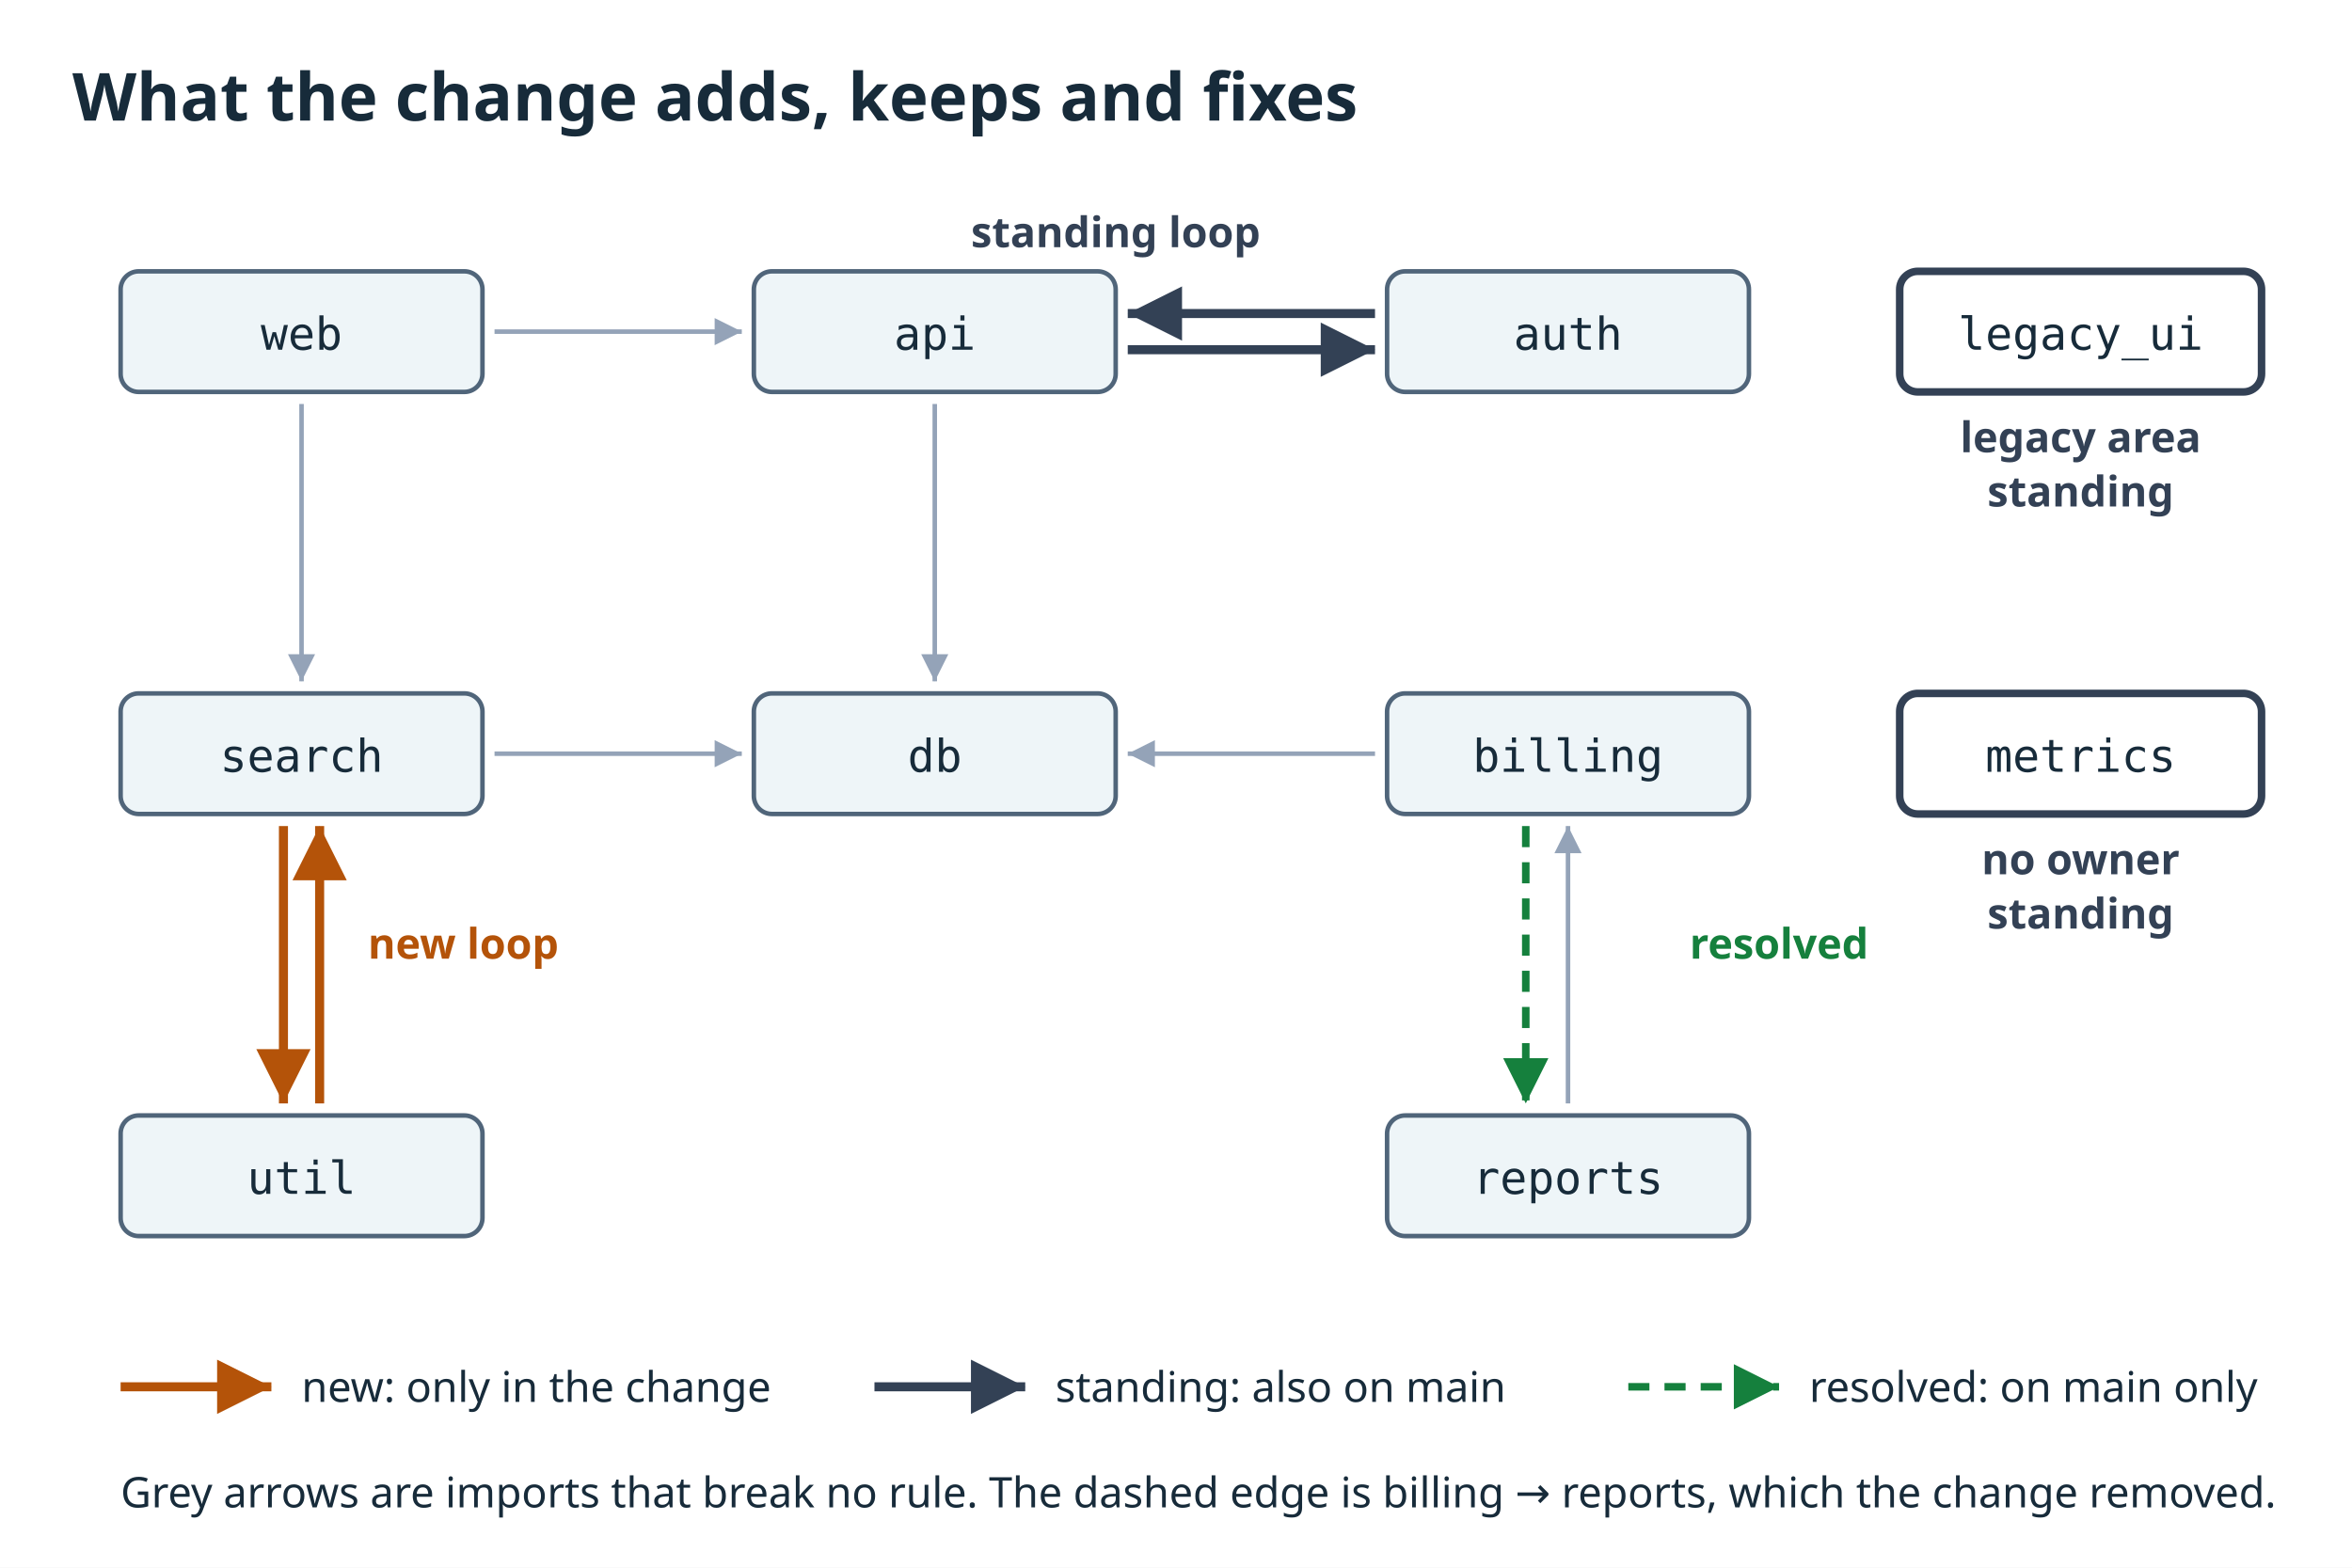
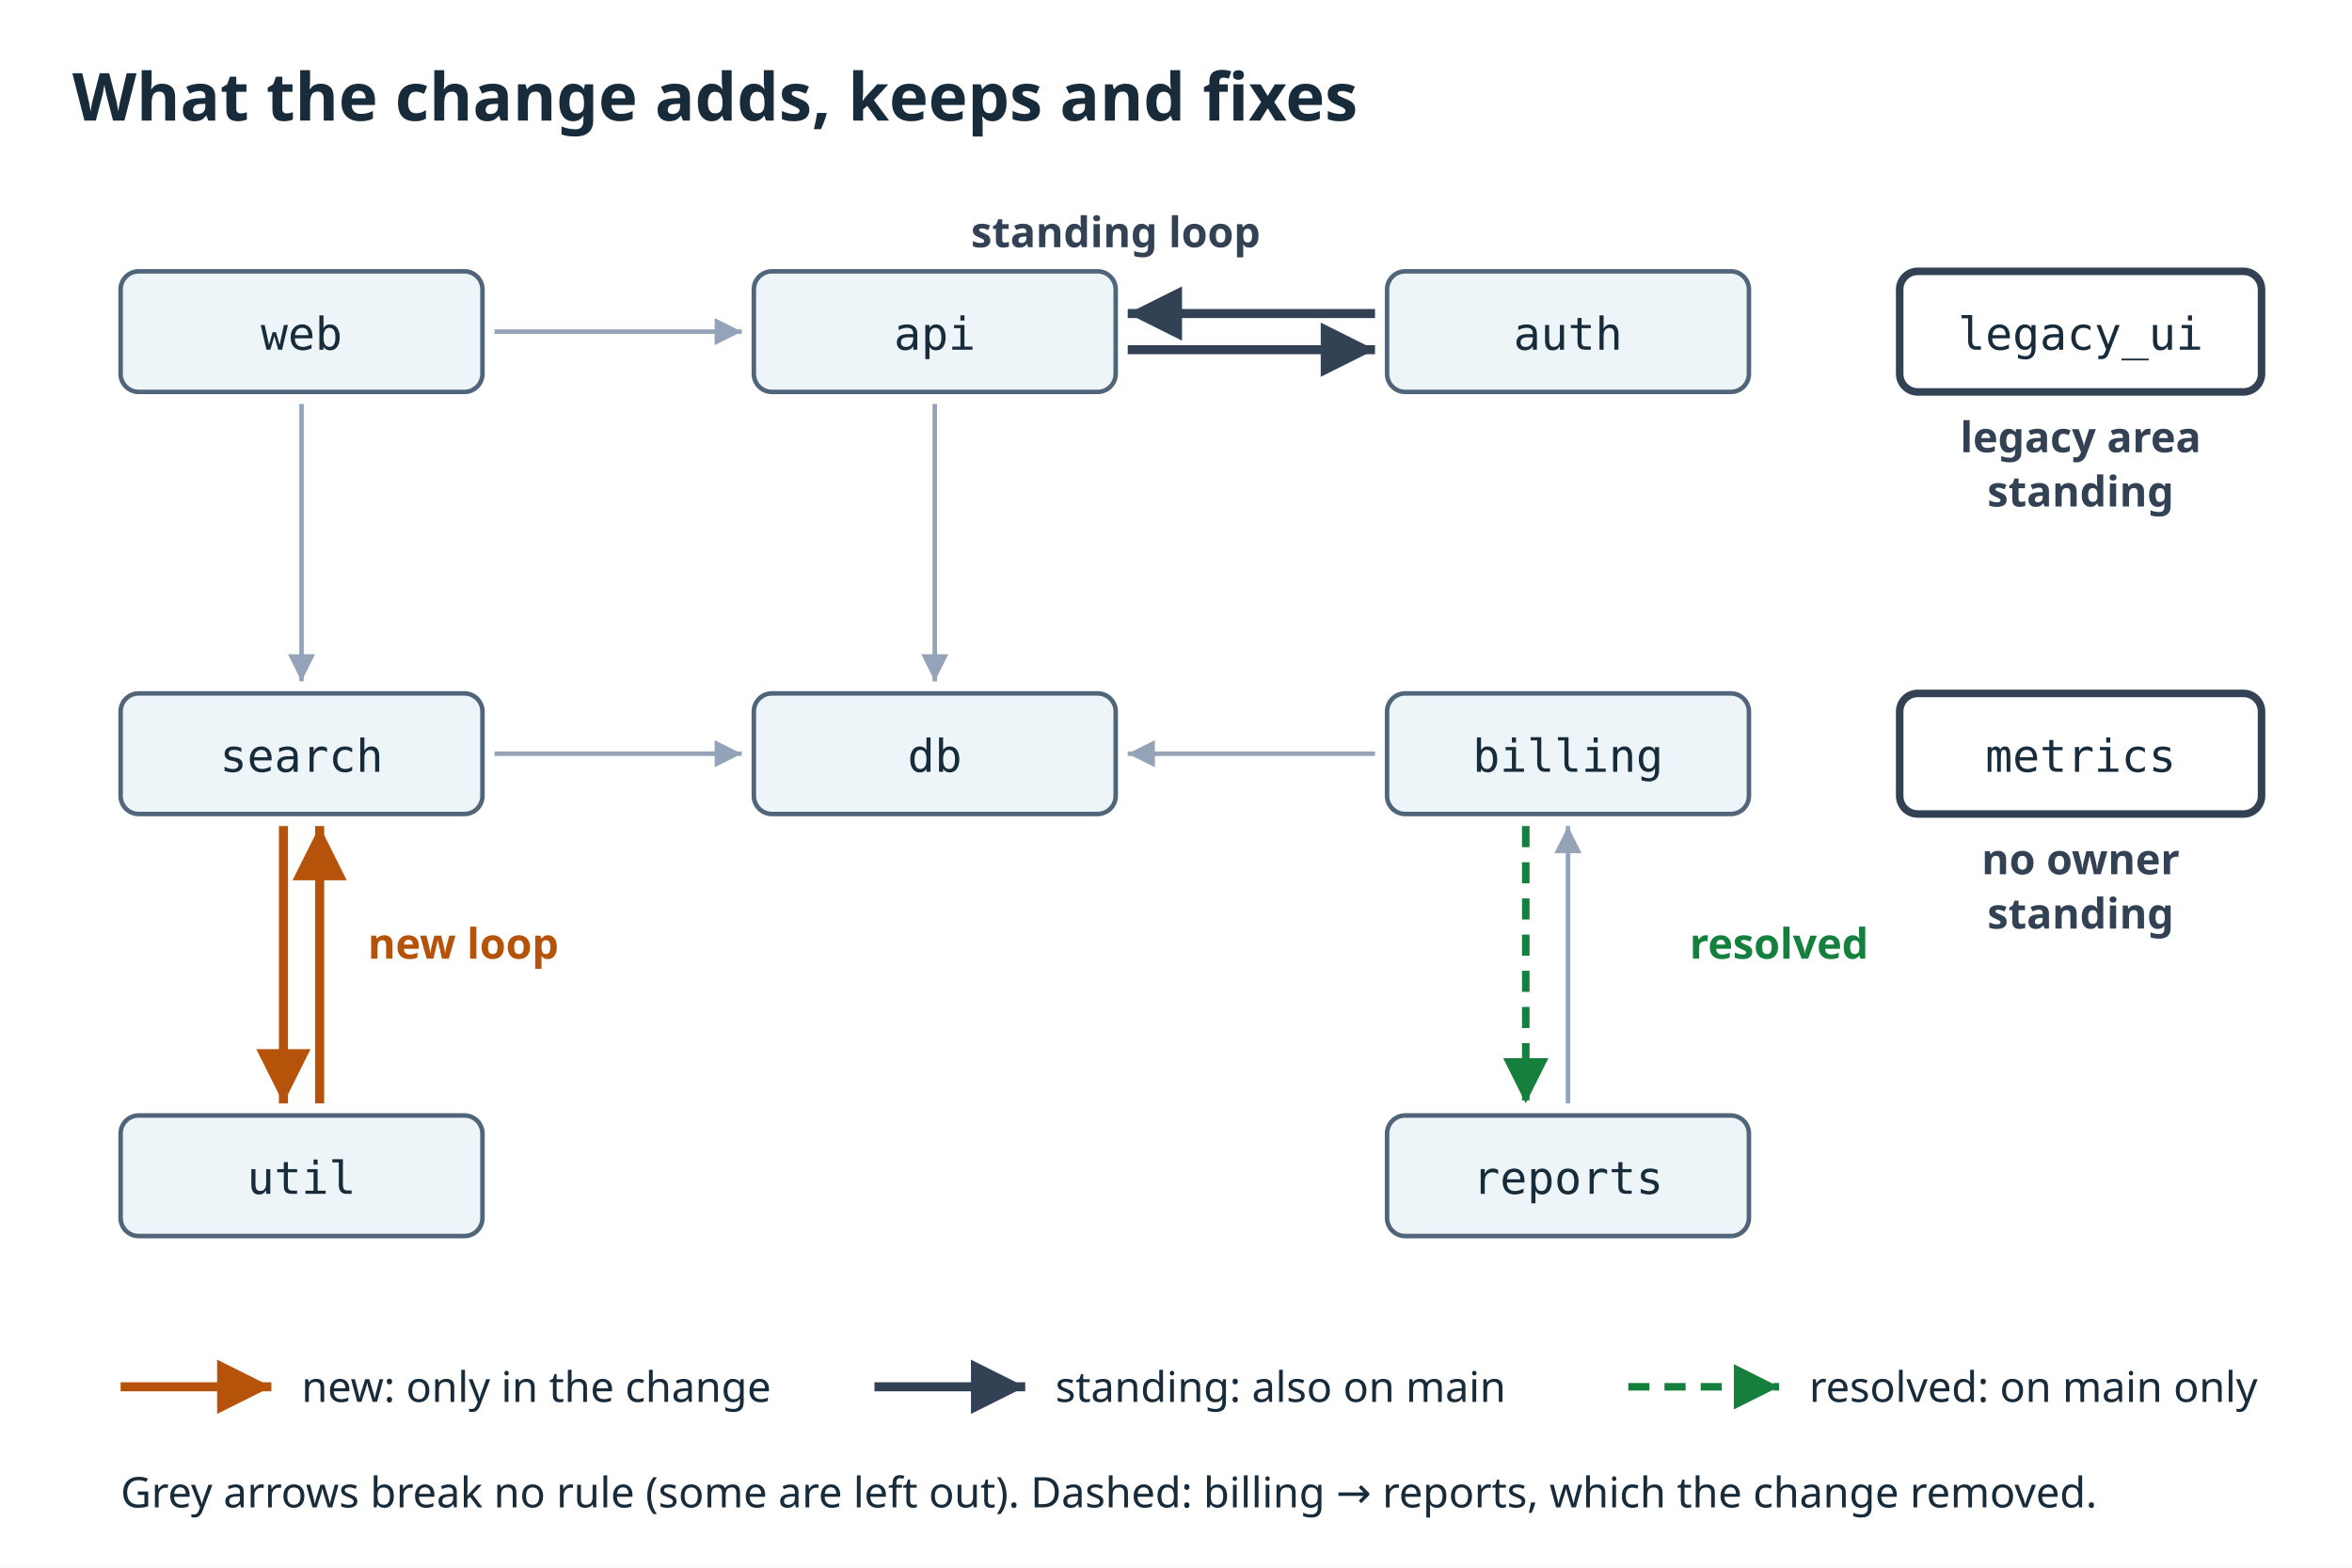
<svg xmlns="http://www.w3.org/2000/svg" viewBox="0 0 780 520" role="img" aria-labelledby="title desc">
  <defs>
    <marker id="a-plain" markerWidth="8" markerHeight="8" refX="6" refY="3" orient="auto">
      <path d="M0 0L6 3L0 6" fill="#94a3b8" />
    </marker>
    <marker id="a-standing" markerWidth="8" markerHeight="8" refX="6" refY="3" orient="auto">
      <path d="M0 0L6 3L0 6" fill="#334155" />
    </marker>
    <marker id="a-new" markerWidth="8" markerHeight="8" refX="6" refY="3" orient="auto">
      <path d="M0 0L6 3L0 6" fill="#b45309" />
    </marker>
    <marker id="a-resolved" markerWidth="8" markerHeight="8" refX="6" refY="3" orient="auto">
      <path d="M0 0L6 3L0 6" fill="#15803d" />
    </marker>
  </defs>
  <style>text{font-family:system-ui,sans-serif;fill:#172b3a;font-size:16px} .title{font-size:22px;font-weight:700} .small{font-size:14px} .mid{text-anchor:middle} .mono{font-family:ui-monospace,Menlo,monospace;font-size:15px} rect.node{fill:#eef5f8;stroke:#50657a;stroke-width:1.5} rect.flag{fill:#fff;stroke:#334155;stroke-width:2.5} .plain{stroke:#94a3b8;stroke-width:1.5;marker-end:url(#a-plain)} .standing{stroke:#334155;stroke-width:3;marker-end:url(#a-standing)} .new{stroke:#b45309;stroke-width:3;marker-end:url(#a-new)} .resolved{stroke:#15803d;stroke-width:2.5;stroke-dasharray:7 5;marker-end:url(#a-resolved)} .tnew{fill:#b45309;font-weight:700} .tstanding{fill:#334155;font-weight:700} .tresolved{fill:#15803d;font-weight:700}</style>
  <rect width="780" height="520" fill="#fff" stroke="none" />
  <text x="24" y="40" class="title">What the change adds, keeps and fixes</text>
  <line x1="164.0" y1="110.0" x2="246.0" y2="110.0" class="plain" />
  <line x1="100.0" y1="134.0" x2="100.0" y2="226.0" class="plain" />
  <line x1="310.0" y1="134.0" x2="310.0" y2="226.0" class="plain" />
  <line x1="164.0" y1="250.0" x2="246.0" y2="250.0" class="plain" />
  <line x1="456.0" y1="250.0" x2="374.0" y2="250.0" class="plain" />
  <line x1="520.0" y1="366.0" x2="520.0" y2="274.0" class="plain" />
  <line x1="374.0" y1="116.0" x2="456.0" y2="116.0" class="standing" />
  <line x1="456.0" y1="104.0" x2="374.0" y2="104.0" class="standing" />
  <line x1="94.0" y1="274.0" x2="94.0" y2="366.0" class="new" />
  <line x1="106.0" y1="366.0" x2="106.0" y2="274.0" class="new" />
  <line x1="506.0" y1="274.0" x2="506.0" y2="366.0" class="resolved" />
  <rect x="40" y="90" width="120" height="40" rx="6" class="node" />
  <text x="100.0" y="116" class="mono mid">web</text>
  <rect x="250" y="90" width="120" height="40" rx="6" class="node" />
  <text x="310.0" y="116" class="mono mid">api</text>
  <rect x="460" y="90" width="120" height="40" rx="6" class="node" />
  <text x="520.0" y="116" class="mono mid">auth</text>
  <rect x="40" y="230" width="120" height="40" rx="6" class="node" />
  <text x="100.0" y="256" class="mono mid">search</text>
  <rect x="250" y="230" width="120" height="40" rx="6" class="node" />
  <text x="310.0" y="256" class="mono mid">db</text>
  <rect x="460" y="230" width="120" height="40" rx="6" class="node" />
  <text x="520.0" y="256" class="mono mid">billing</text>
  <rect x="40" y="370" width="120" height="40" rx="6" class="node" />
  <text x="100.0" y="396" class="mono mid">util</text>
  <rect x="460" y="370" width="120" height="40" rx="6" class="node" />
  <text x="520.0" y="396" class="mono mid">reports</text>
  <rect x="630" y="90" width="120" height="40" rx="6" class="flag" />
  <text x="690.0" y="116" class="mono mid">legacy_ui</text>
  <rect x="630" y="230" width="120" height="40" rx="6" class="flag" />
  <text x="690.0" y="256" class="mono mid">metrics</text>
  <text x="370" y="82" class="small mid tstanding">standing loop</text>
  <text x="122" y="318" class="small tnew">new loop</text>
  <text x="590" y="318" class="small mid tresolved">resolved</text>
  <text x="690" y="150" class="small mid tstanding">legacy area</text>
  <text x="690" y="168" class="small mid tstanding">standing</text>
  <text x="690" y="290" class="small mid tstanding">no owner</text>
  <text x="690" y="308" class="small mid tstanding">standing</text>
  <line x1="40" y1="460" x2="90" y2="460" class="new" />
  <text x="100" y="465" class="small">new: only in the change</text>
  <line x1="290" y1="460" x2="340" y2="460" class="standing" />
  <text x="350" y="465" class="small">standing: also on main</text>
  <line x1="540" y1="460" x2="590" y2="460" class="resolved" />
  <text x="600" y="465" class="small">resolved: on main only</text>
-   <text x="40" y="500" class="small">Grey arrows are imports that break no rule. The dashed edge is billing → reports, which the change removed.</text>
+   <text x="40" y="500" class="small">Grey arrows break no rule (some are left out). Dashed: billing → reports, which the change removed.</text>
</svg>
